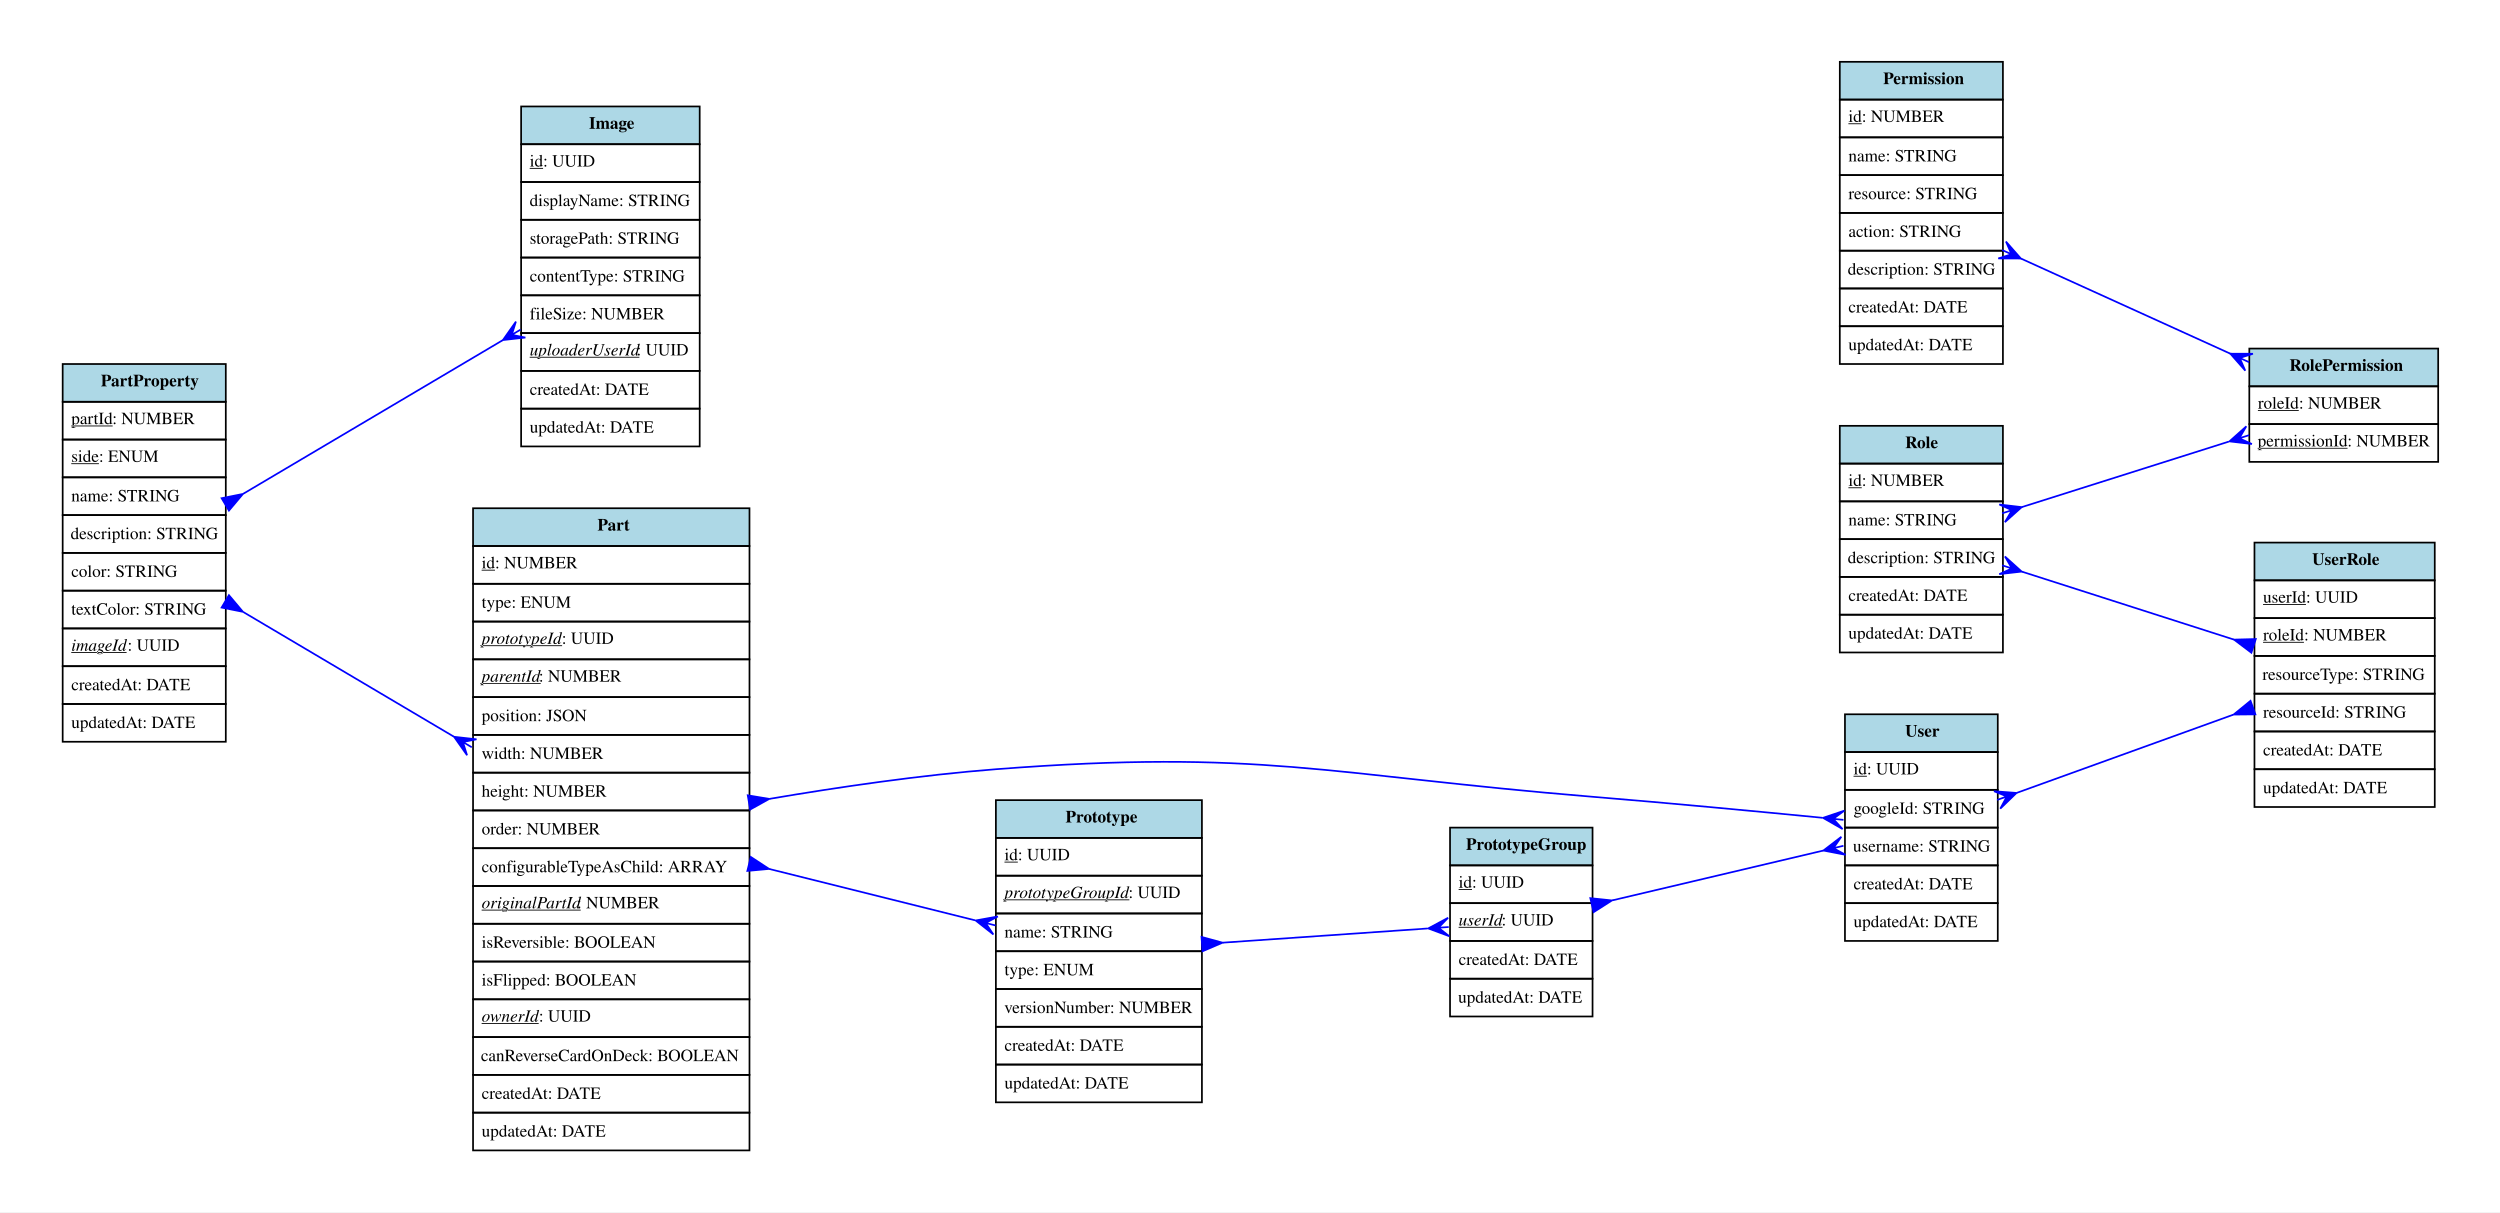
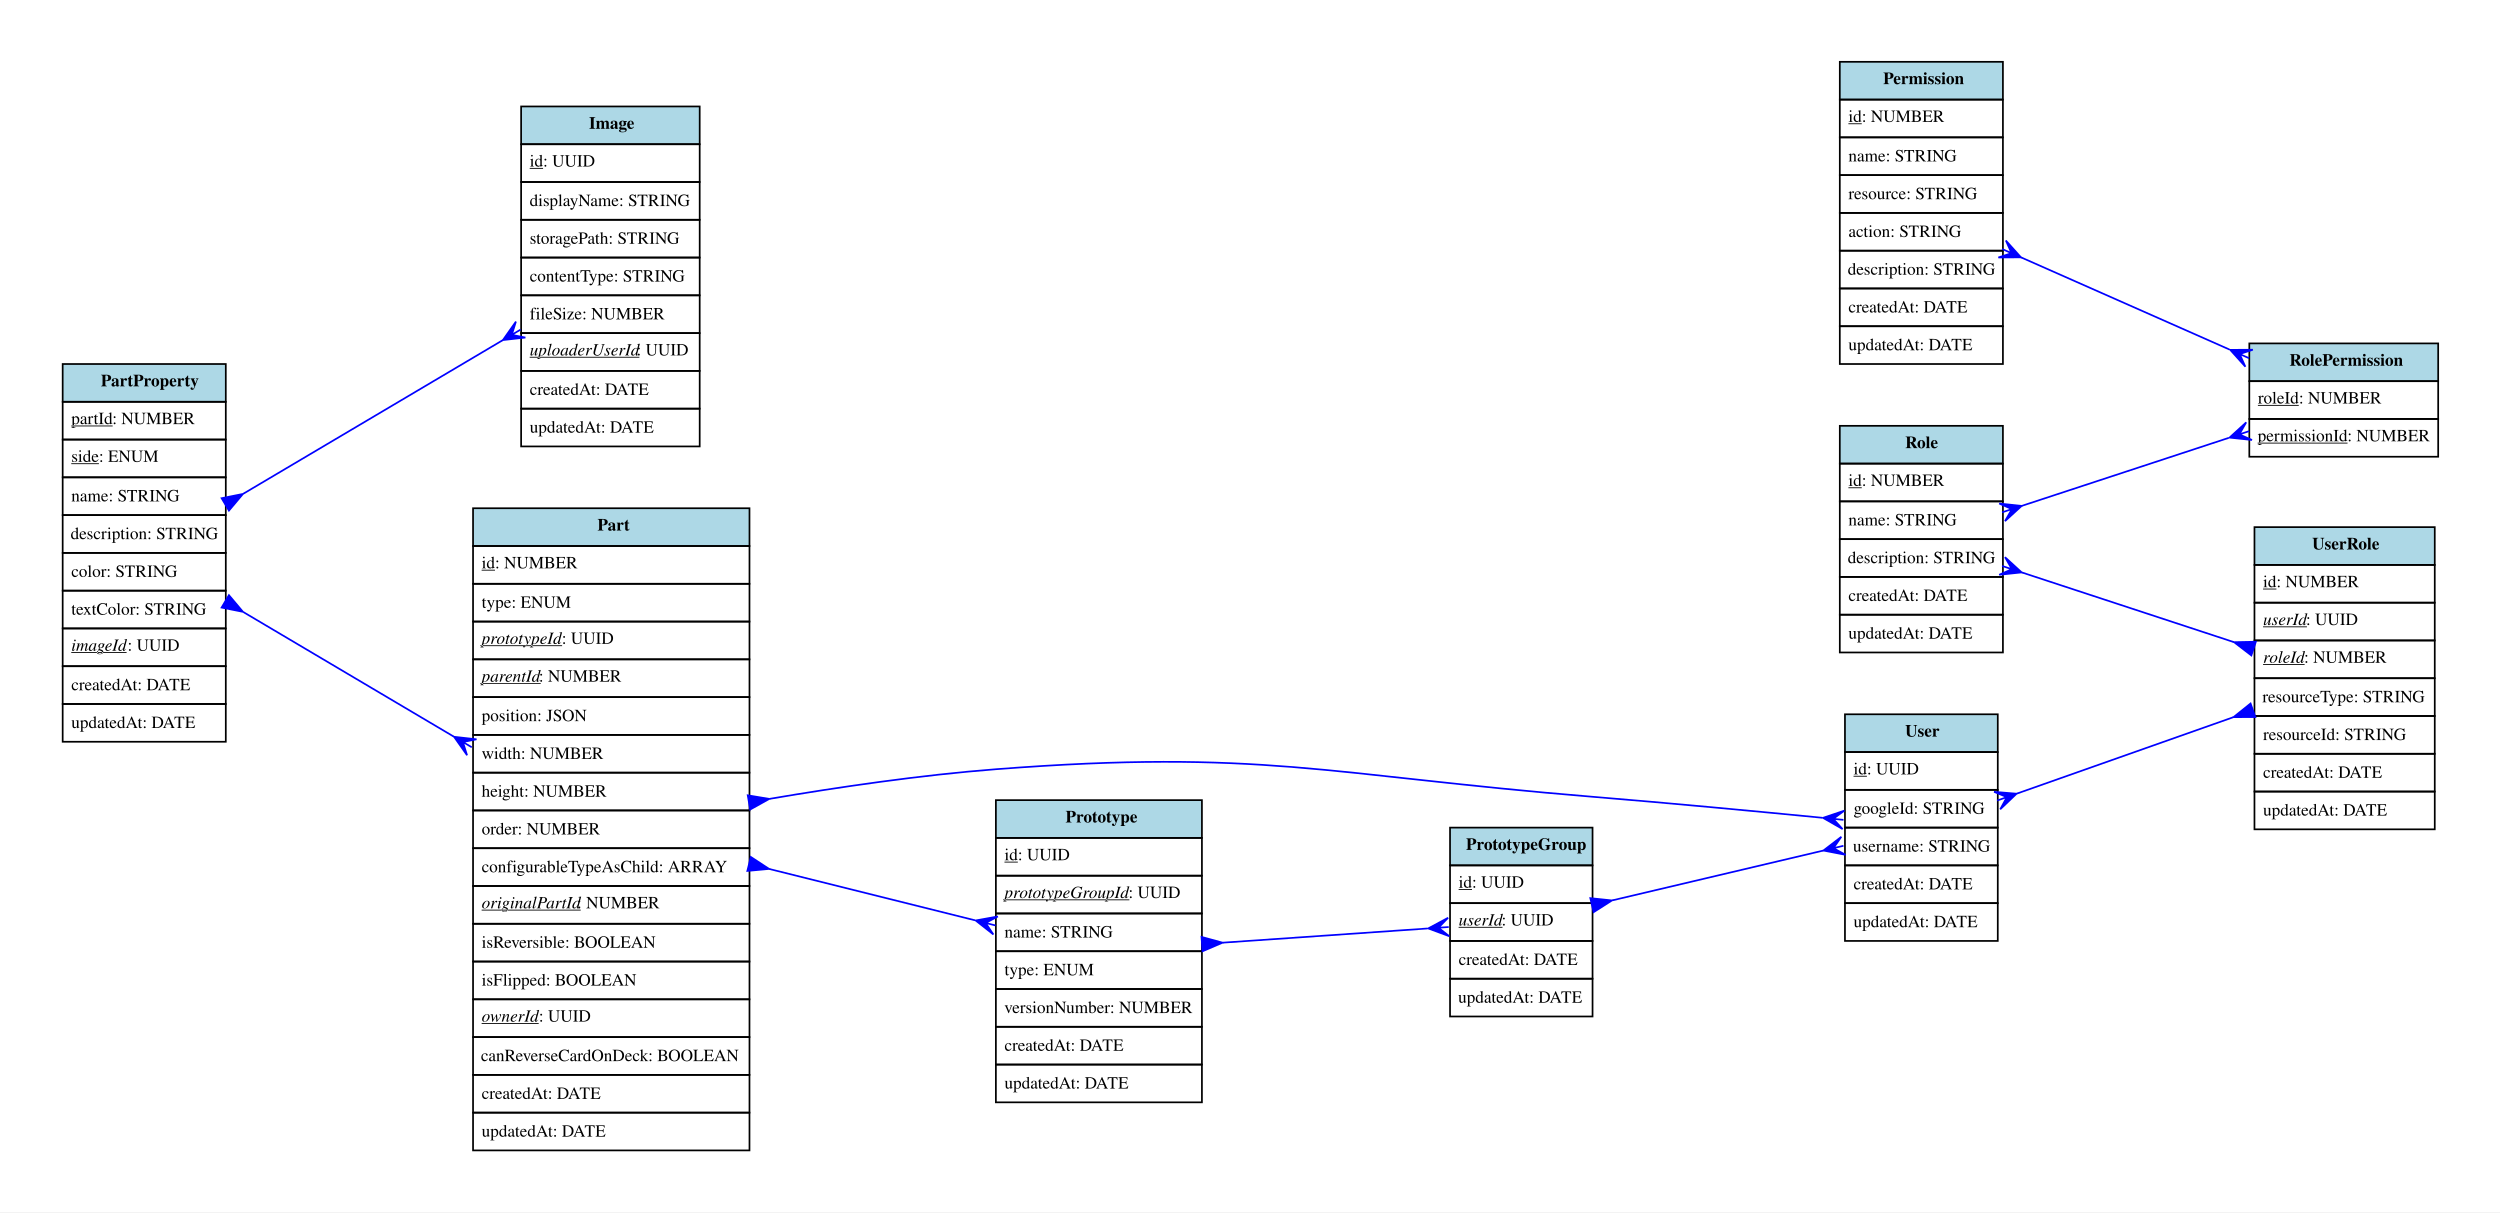
<svg xmlns="http://www.w3.org/2000/svg" width="1456pt" height="706pt" viewBox="0.00 0.00 1456.00 706.00">
  <g id="graph0" class="graph" transform="scale(1 1) rotate(0) translate(36 670)">
    <polygon fill="#ffffff" stroke="transparent" points="-36,36 -36,-670 1420,-670 1420,36 -36,36" />
    <g id="node1" class="node">
      <polygon fill="#add8e6" stroke="transparent" points="1035.5,-400 1035.5,-422 1130.5,-422 1130.5,-400 1035.5,-400" />
      <polygon fill="none" stroke="#000000" points="1035.5,-400 1035.5,-422 1130.5,-422 1130.5,-400 1035.5,-400" />
      <text text-anchor="start" x="1073.556" y="-409" font-family="Times,serif" font-weight="bold" font-size="10.00" fill="#000000">Role</text>
      <polygon fill="none" stroke="#000000" points="1035.5,-378 1035.5,-400 1130.5,-400 1130.5,-378 1035.5,-378" />
      <text text-anchor="start" x="1040.5" y="-387" font-family="Times,serif" text-decoration="underline" font-size="10.00" fill="#000000">id</text>
      <text text-anchor="start" x="1048.279" y="-387" font-family="Times,serif" font-size="10.00" fill="#000000">: NUMBER</text>
      <polygon fill="none" stroke="#000000" points="1035.5,-356 1035.5,-378 1130.5,-378 1130.5,-356 1035.5,-356" />
      <text text-anchor="start" x="1040.5" y="-364" font-family="Times,serif" font-size="10.00" fill="#000000">name: STRING</text>
      <polygon fill="none" stroke="#000000" points="1035.5,-334 1035.5,-356 1130.5,-356 1130.5,-334 1035.5,-334" />
      <text text-anchor="start" x="1040.092" y="-342" font-family="Times,serif" font-size="10.00" fill="#000000">description: STRING</text>
      <polygon fill="none" stroke="#000000" points="1035.5,-312 1035.5,-334 1130.5,-334 1130.5,-312 1035.5,-312" />
      <text text-anchor="start" x="1040.5" y="-320" font-family="Times,serif" font-size="10.00" fill="#000000">createdAt: DATE</text>
      <polygon fill="none" stroke="#000000" points="1035.5,-290 1035.5,-312 1130.5,-312 1130.5,-290 1035.5,-290" />
      <text text-anchor="start" x="1040.5" y="-298" font-family="Times,serif" font-size="10.00" fill="#000000">updatedAt: DATE</text>
    </g>
    <g id="node3" class="node">
-       <polygon fill="#add8e6" stroke="transparent" points="1274,-445 1274,-467 1384,-467 1384,-445 1274,-445" />
-       <polygon fill="none" stroke="#000000" points="1274,-445 1274,-467 1384,-467 1384,-445 1274,-445" />
-       <text text-anchor="start" x="1297.335" y="-454" font-family="Times,serif" font-weight="bold" font-size="10.00" fill="#000000">RolePermission</text>
-       <polygon fill="none" stroke="#000000" points="1274,-423 1274,-445 1384,-445 1384,-423 1274,-423" />
-       <text text-anchor="start" x="1279" y="-432" font-family="Times,serif" text-decoration="underline" font-size="10.00" fill="#000000">roleId</text>
-       <text text-anchor="start" x="1302.876" y="-432" font-family="Times,serif" font-size="10.00" fill="#000000">: NUMBER</text>
-       <polygon fill="none" stroke="#000000" points="1274,-401 1274,-423 1384,-423 1384,-401 1274,-401" />
-       <text text-anchor="start" x="1278.868" y="-410" font-family="Times,serif" text-decoration="underline" font-size="10.00" fill="#000000">permissionId</text>
-       <text text-anchor="start" x="1331.08" y="-410" font-family="Times,serif" font-size="10.00" fill="#000000">: NUMBER</text>
+       <polygon fill="#add8e6" stroke="transparent" points="1274,-448 1274,-470 1384,-470 1384,-448 1274,-448" />
+       <polygon fill="none" stroke="#000000" points="1274,-448 1274,-470 1384,-470 1384,-448 1274,-448" />
+       <text text-anchor="start" x="1297.335" y="-457" font-family="Times,serif" font-weight="bold" font-size="10.00" fill="#000000">RolePermission</text>
+       <polygon fill="none" stroke="#000000" points="1274,-426 1274,-448 1384,-448 1384,-426 1274,-426" />
+       <text text-anchor="start" x="1279" y="-435" font-family="Times,serif" text-decoration="underline" font-size="10.00" fill="#000000">roleId</text>
+       <text text-anchor="start" x="1302.876" y="-435" font-family="Times,serif" font-size="10.00" fill="#000000">: NUMBER</text>
+       <polygon fill="none" stroke="#000000" points="1274,-404 1274,-426 1384,-426 1384,-404 1274,-404" />
+       <text text-anchor="start" x="1278.868" y="-413" font-family="Times,serif" text-decoration="underline" font-size="10.00" fill="#000000">permissionId</text>
+       <text text-anchor="start" x="1331.08" y="-413" font-family="Times,serif" font-size="10.00" fill="#000000">: NUMBER</text>
    </g>
    <g id="edge1" class="edge">
-       <path fill="none" stroke="#0000ff" d="M1141.534,-374.68C1177.795,-386.154 1224.346,-400.884 1261.988,-412.796" />
-       <polygon fill="#0000ff" stroke="#0000ff" points="1141.469,-374.659 1131.657,-365.891 1135.748,-372.849 1130.028,-371.039 1130.028,-371.039 1130.028,-371.039 1135.748,-372.849 1128.399,-376.188 1141.469,-374.659 1141.469,-374.659" />
-       <polygon fill="#0000ff" stroke="#0000ff" points="1262.431,-412.936 1272.243,-421.704 1268.152,-414.746 1273.872,-416.556 1273.872,-416.556 1273.872,-416.556 1268.152,-414.746 1275.502,-411.408 1262.431,-412.936 1262.431,-412.936" />
+       <path fill="none" stroke="#0000ff" d="M1141.534,-375.399C1177.795,-387.314 1224.346,-402.611 1261.988,-414.98" />
+       <polygon fill="#0000ff" stroke="#0000ff" points="1141.428,-375.364 1131.714,-366.488 1135.728,-373.491 1130.028,-371.618 1130.028,-371.618 1130.028,-371.618 1135.728,-373.491 1128.342,-376.748 1141.428,-375.364 1141.428,-375.364" />
+       <polygon fill="#0000ff" stroke="#0000ff" points="1262.472,-415.139 1272.187,-424.015 1268.172,-417.012 1273.872,-418.885 1273.872,-418.885 1273.872,-418.885 1268.172,-417.012 1275.558,-413.755 1262.472,-415.139 1262.472,-415.139" />
    </g>
    <g id="node5" class="node">
-       <polygon fill="#add8e6" stroke="transparent" points="1277,-332 1277,-354 1382,-354 1382,-332 1277,-332" />
-       <polygon fill="none" stroke="#000000" points="1277,-332 1277,-354 1382,-354 1382,-332 1277,-332" />
-       <text text-anchor="start" x="1310.619" y="-341" font-family="Times,serif" font-weight="bold" font-size="10.00" fill="#000000">UserRole</text>
-       <polygon fill="none" stroke="#000000" points="1277,-310 1277,-332 1382,-332 1382,-310 1277,-310" />
-       <text text-anchor="start" x="1282" y="-319" font-family="Times,serif" text-decoration="underline" font-size="10.00" fill="#000000">userId</text>
-       <text text-anchor="start" x="1306.986" y="-319" font-family="Times,serif" font-size="10.00" fill="#000000">: UUID</text>
-       <polygon fill="none" stroke="#000000" points="1277,-288 1277,-310 1382,-310 1382,-288 1277,-288" />
-       <text text-anchor="start" x="1282" y="-297" font-family="Times,serif" text-decoration="underline" font-size="10.00" fill="#000000">roleId</text>
-       <text text-anchor="start" x="1305.876" y="-297" font-family="Times,serif" font-size="10.00" fill="#000000">: NUMBER</text>
-       <polygon fill="none" stroke="#000000" points="1277,-266 1277,-288 1382,-288 1382,-266 1277,-266" />
-       <text text-anchor="start" x="1281.602" y="-274" font-family="Times,serif" font-size="10.00" fill="#000000">resourceType: STRING</text>
-       <polygon fill="none" stroke="#000000" points="1277,-244 1277,-266 1382,-266 1382,-244 1277,-244" />
-       <text text-anchor="start" x="1282" y="-252" font-family="Times,serif" font-size="10.00" fill="#000000">resourceId: STRING</text>
-       <polygon fill="none" stroke="#000000" points="1277,-222 1277,-244 1382,-244 1382,-222 1277,-222" />
-       <text text-anchor="start" x="1282" y="-230" font-family="Times,serif" font-size="10.00" fill="#000000">createdAt: DATE</text>
-       <polygon fill="none" stroke="#000000" points="1277,-200 1277,-222 1382,-222 1382,-200 1277,-200" />
-       <text text-anchor="start" x="1282" y="-208" font-family="Times,serif" font-size="10.00" fill="#000000">updatedAt: DATE</text>
+       <polygon fill="#add8e6" stroke="transparent" points="1277,-341 1277,-363 1382,-363 1382,-341 1277,-341" />
+       <polygon fill="none" stroke="#000000" points="1277,-341 1277,-363 1382,-363 1382,-341 1277,-341" />
+       <text text-anchor="start" x="1310.619" y="-350" font-family="Times,serif" font-weight="bold" font-size="10.00" fill="#000000">UserRole</text>
+       <polygon fill="none" stroke="#000000" points="1277,-319 1277,-341 1382,-341 1382,-319 1277,-319" />
+       <text text-anchor="start" x="1282" y="-328" font-family="Times,serif" text-decoration="underline" font-size="10.00" fill="#000000">id</text>
+       <text text-anchor="start" x="1289.779" y="-328" font-family="Times,serif" font-size="10.00" fill="#000000">: NUMBER</text>
+       <polygon fill="none" stroke="#000000" points="1277,-297 1277,-319 1382,-319 1382,-297 1277,-297" />
+       <text text-anchor="start" x="1282" y="-306" font-family="Times,serif" font-style="italic" text-decoration="underline" font-size="10.00" fill="#000000">userId</text>
+       <text text-anchor="start" x="1306.986" y="-306" font-family="Times,serif" font-size="10.00" fill="#000000">: UUID</text>
+       <polygon fill="none" stroke="#000000" points="1277,-275 1277,-297 1382,-297 1382,-275 1277,-275" />
+       <text text-anchor="start" x="1282" y="-284" font-family="Times,serif" font-style="italic" text-decoration="underline" font-size="10.00" fill="#000000">roleId</text>
+       <text text-anchor="start" x="1305.876" y="-284" font-family="Times,serif" font-size="10.00" fill="#000000">: NUMBER</text>
+       <polygon fill="none" stroke="#000000" points="1277,-253 1277,-275 1382,-275 1382,-253 1277,-253" />
+       <text text-anchor="start" x="1281.602" y="-261" font-family="Times,serif" font-size="10.00" fill="#000000">resourceType: STRING</text>
+       <polygon fill="none" stroke="#000000" points="1277,-231 1277,-253 1382,-253 1382,-231 1277,-231" />
+       <text text-anchor="start" x="1282" y="-239" font-family="Times,serif" font-size="10.00" fill="#000000">resourceId: STRING</text>
+       <polygon fill="none" stroke="#000000" points="1277,-209 1277,-231 1382,-231 1382,-209 1277,-209" />
+       <text text-anchor="start" x="1282" y="-217" font-family="Times,serif" font-size="10.00" fill="#000000">createdAt: DATE</text>
+       <polygon fill="none" stroke="#000000" points="1277,-187 1277,-209 1382,-209 1382,-187 1277,-187" />
+       <text text-anchor="start" x="1282" y="-195" font-family="Times,serif" font-size="10.00" fill="#000000">updatedAt: DATE</text>
    </g>
    <g id="edge2" class="edge">
-       <path fill="none" stroke="#0000ff" d="M1141.512,-337.087C1178.749,-325.153 1226.844,-309.74 1264.998,-297.512" />
-       <polygon fill="#0000ff" stroke="#0000ff" points="1141.455,-337.106 1128.38,-335.626 1135.741,-338.937 1130.028,-340.768 1130.028,-340.768 1130.028,-340.768 1135.741,-338.937 1131.676,-345.91 1141.455,-337.106 1141.455,-337.106" />
-       <polygon fill="#0000ff" stroke="#0000ff" points="1277.779,-297.826 1265.07,-297.489 1275.216,-289.827 1277.779,-297.826" />
+       <path fill="none" stroke="#0000ff" d="M1141.512,-336.608C1178.749,-324.372 1226.844,-308.568 1264.998,-296.031" />
+       <polygon fill="#0000ff" stroke="#0000ff" points="1141.428,-336.636 1128.342,-335.252 1135.728,-338.509 1130.028,-340.382 1130.028,-340.382 1130.028,-340.382 1135.728,-338.509 1131.714,-345.512 1141.428,-336.636 1141.428,-336.636" />
+       <polygon fill="#0000ff" stroke="#0000ff" points="1277.809,-296.243 1265.097,-295.999 1275.186,-288.262 1277.809,-296.243" />
    </g>
    <g id="node2" class="node">
      <polygon fill="#add8e6" stroke="transparent" points="1035.5,-612 1035.5,-634 1130.5,-634 1130.5,-612 1035.5,-612" />
      <polygon fill="none" stroke="#000000" points="1035.5,-612 1035.5,-634 1130.5,-634 1130.5,-612 1035.5,-612" />
      <text text-anchor="start" x="1060.779" y="-621" font-family="Times,serif" font-weight="bold" font-size="10.00" fill="#000000">Permission</text>
      <polygon fill="none" stroke="#000000" points="1035.5,-590 1035.5,-612 1130.5,-612 1130.5,-590 1035.5,-590" />
      <text text-anchor="start" x="1040.5" y="-599" font-family="Times,serif" text-decoration="underline" font-size="10.00" fill="#000000">id</text>
      <text text-anchor="start" x="1048.279" y="-599" font-family="Times,serif" font-size="10.00" fill="#000000">: NUMBER</text>
      <polygon fill="none" stroke="#000000" points="1035.5,-568 1035.5,-590 1130.5,-590 1130.5,-568 1035.5,-568" />
      <text text-anchor="start" x="1040.5" y="-576" font-family="Times,serif" font-size="10.00" fill="#000000">name: STRING</text>
      <polygon fill="none" stroke="#000000" points="1035.5,-546 1035.5,-568 1130.5,-568 1130.5,-546 1035.5,-546" />
      <text text-anchor="start" x="1040.5" y="-554" font-family="Times,serif" font-size="10.00" fill="#000000">resource: STRING</text>
      <polygon fill="none" stroke="#000000" points="1035.5,-524 1035.5,-546 1130.5,-546 1130.5,-524 1035.5,-524" />
      <text text-anchor="start" x="1040.5" y="-532" font-family="Times,serif" font-size="10.00" fill="#000000">action: STRING</text>
      <polygon fill="none" stroke="#000000" points="1035.5,-502 1035.5,-524 1130.5,-524 1130.5,-502 1035.5,-502" />
      <text text-anchor="start" x="1040.092" y="-510" font-family="Times,serif" font-size="10.00" fill="#000000">description: STRING</text>
      <polygon fill="none" stroke="#000000" points="1035.5,-480 1035.5,-502 1130.5,-502 1130.5,-480 1035.5,-480" />
      <text text-anchor="start" x="1040.5" y="-488" font-family="Times,serif" font-size="10.00" fill="#000000">createdAt: DATE</text>
      <polygon fill="none" stroke="#000000" points="1035.5,-458 1035.5,-480 1130.5,-480 1130.5,-458 1035.5,-458" />
      <text text-anchor="start" x="1040.5" y="-466" font-family="Times,serif" font-size="10.00" fill="#000000">updatedAt: DATE</text>
    </g>
    <g id="edge3" class="edge">
-       <path fill="none" stroke="#0000ff" d="M1141.017,-519.412C1177.649,-502.768 1224.935,-481.283 1262.916,-464.026" />
-       <polygon fill="#0000ff" stroke="#0000ff" points="1140.953,-519.441 1127.794,-519.489 1135.49,-521.923 1130.028,-524.405 1130.028,-524.405 1130.028,-524.405 1135.49,-521.923 1132.262,-529.322 1140.953,-519.441 1140.953,-519.441" />
-       <polygon fill="#0000ff" stroke="#0000ff" points="1262.947,-464.012 1276.106,-463.964 1268.41,-461.53 1273.872,-459.048 1273.872,-459.048 1273.872,-459.048 1268.41,-461.53 1271.639,-454.132 1262.947,-464.012 1262.947,-464.012" />
+       <path fill="none" stroke="#0000ff" d="M1141.017,-520.124C1177.492,-503.995 1224.529,-483.196 1262.426,-466.438" />
+       <polygon fill="#0000ff" stroke="#0000ff" points="1141.003,-520.131 1127.844,-520.045 1135.515,-522.557 1130.028,-524.984 1130.028,-524.984 1130.028,-524.984 1135.515,-522.557 1132.212,-529.922 1141.003,-520.131 1141.003,-520.131" />
+       <polygon fill="#0000ff" stroke="#0000ff" points="1262.898,-466.23 1276.056,-466.316 1268.385,-463.803 1273.872,-461.377 1273.872,-461.377 1273.872,-461.377 1268.385,-463.803 1271.688,-456.438 1262.898,-466.23 1262.898,-466.23" />
    </g>
    <g id="node4" class="node">
      <polygon fill="#add8e6" stroke="transparent" points="1038.5,-232 1038.5,-254 1127.5,-254 1127.5,-232 1038.5,-232" />
      <polygon fill="none" stroke="#000000" points="1038.5,-232 1038.5,-254 1127.5,-254 1127.5,-232 1038.5,-232" />
      <text text-anchor="start" x="1073.562" y="-241" font-family="Times,serif" font-weight="bold" font-size="10.00" fill="#000000">User</text>
      <polygon fill="none" stroke="#000000" points="1038.5,-210 1038.5,-232 1127.5,-232 1127.5,-210 1038.5,-210" />
      <text text-anchor="start" x="1043.5" y="-219" font-family="Times,serif" text-decoration="underline" font-size="10.00" fill="#000000">id</text>
      <text text-anchor="start" x="1051.279" y="-219" font-family="Times,serif" font-size="10.00" fill="#000000">: UUID</text>
      <polygon fill="none" stroke="#000000" points="1038.5,-188 1038.5,-210 1127.5,-210 1127.5,-188 1038.5,-188" />
      <text text-anchor="start" x="1043.5" y="-196" font-family="Times,serif" font-size="10.00" fill="#000000">googleId: STRING</text>
      <polygon fill="none" stroke="#000000" points="1038.5,-166 1038.5,-188 1127.5,-188 1127.5,-166 1038.5,-166" />
      <text text-anchor="start" x="1043.151" y="-174" font-family="Times,serif" font-size="10.00" fill="#000000">username: STRING</text>
      <polygon fill="none" stroke="#000000" points="1038.5,-144 1038.5,-166 1127.5,-166 1127.5,-144 1038.5,-144" />
      <text text-anchor="start" x="1043.5" y="-152" font-family="Times,serif" font-size="10.00" fill="#000000">createdAt: DATE</text>
      <polygon fill="none" stroke="#000000" points="1038.5,-122 1038.5,-144 1127.5,-144 1127.5,-122 1038.5,-122" />
      <text text-anchor="start" x="1043.5" y="-130" font-family="Times,serif" font-size="10.00" fill="#000000">updatedAt: DATE</text>
    </g>
    <g id="edge4" class="edge">
-       <path fill="none" stroke="#0000ff" d="M1138.642,-208.27C1176.13,-221.805 1225.533,-239.643 1264.615,-253.754" />
-       <polygon fill="#0000ff" stroke="#0000ff" points="1138.426,-208.192 1128.973,-199.038 1132.783,-206.155 1127.139,-204.117 1127.139,-204.117 1127.139,-204.117 1132.783,-206.155 1125.305,-209.196 1138.426,-208.192 1138.426,-208.192" />
-       <polygon fill="#0000ff" stroke="#0000ff" points="1274.7,-261.86 1264.84,-253.835 1277.553,-253.959 1274.7,-261.86" />
+       <path fill="none" stroke="#0000ff" d="M1138.642,-207.815C1176.13,-221.046 1225.533,-238.482 1264.615,-252.276" />
+       <polygon fill="#0000ff" stroke="#0000ff" points="1138.455,-207.749 1128.937,-198.663 1132.797,-205.752 1127.139,-203.755 1127.139,-203.755 1127.139,-203.755 1132.797,-205.752 1125.342,-208.847 1138.455,-207.749 1138.455,-207.749" />
+       <polygon fill="#0000ff" stroke="#0000ff" points="1274.729,-260.299 1264.811,-252.345 1277.524,-252.378 1274.729,-260.299" />
    </g>
    <g id="node6" class="node">
      <polygon fill="#add8e6" stroke="transparent" points="267.5,-586 267.5,-608 371.5,-608 371.5,-586 267.5,-586" />
      <polygon fill="none" stroke="#000000" points="267.5,-586 267.5,-608 371.5,-608 371.5,-586 267.5,-586" />
      <text text-anchor="start" x="307.007" y="-595" font-family="Times,serif" font-weight="bold" font-size="10.00" fill="#000000">Image</text>
      <polygon fill="none" stroke="#000000" points="267.5,-564 267.5,-586 371.5,-586 371.5,-564 267.5,-564" />
      <text text-anchor="start" x="272.5" y="-573" font-family="Times,serif" text-decoration="underline" font-size="10.00" fill="#000000">id</text>
      <text text-anchor="start" x="280.279" y="-573" font-family="Times,serif" font-size="10.00" fill="#000000">: UUID</text>
      <polygon fill="none" stroke="#000000" points="267.5,-542 267.5,-564 371.5,-564 371.5,-542 267.5,-542" />
      <text text-anchor="start" x="272.428" y="-550" font-family="Times,serif" font-size="10.00" fill="#000000">displayName: STRING</text>
      <polygon fill="none" stroke="#000000" points="267.5,-520 267.5,-542 371.5,-542 371.5,-520 267.5,-520" />
      <text text-anchor="start" x="272.5" y="-528" font-family="Times,serif" font-size="10.00" fill="#000000">storagePath: STRING</text>
      <polygon fill="none" stroke="#000000" points="267.5,-498 267.5,-520 371.5,-520 371.5,-498 267.5,-498" />
      <text text-anchor="start" x="272.5" y="-506" font-family="Times,serif" font-size="10.00" fill="#000000">contentType: STRING</text>
      <polygon fill="none" stroke="#000000" points="267.5,-476 267.5,-498 371.5,-498 371.5,-476 267.5,-476" />
      <text text-anchor="start" x="272.5" y="-484" font-family="Times,serif" font-size="10.00" fill="#000000">fileSize: NUMBER</text>
      <polygon fill="none" stroke="#000000" points="267.5,-454 267.5,-476 371.5,-476 371.5,-454 267.5,-454" />
      <text text-anchor="start" x="272.5" y="-463" font-family="Times,serif" font-style="italic" text-decoration="underline" font-size="10.00" fill="#000000">uploaderUserId</text>
      <text text-anchor="start" x="334.691" y="-463" font-family="Times,serif" font-size="10.00" fill="#000000">: UUID</text>
      <polygon fill="none" stroke="#000000" points="267.5,-432 267.5,-454 371.5,-454 371.5,-432 267.5,-432" />
      <text text-anchor="start" x="272.5" y="-440" font-family="Times,serif" font-size="10.00" fill="#000000">createdAt: DATE</text>
      <polygon fill="none" stroke="#000000" points="267.5,-410 267.5,-432 371.5,-432 371.5,-410 267.5,-410" />
      <text text-anchor="start" x="272.5" y="-418" font-family="Times,serif" font-size="10.00" fill="#000000">updatedAt: DATE</text>
    </g>
    <g id="node7" class="node">
      <polygon fill="#add8e6" stroke="transparent" points="808.5,-166 808.5,-188 891.5,-188 891.5,-166 808.5,-166" />
      <polygon fill="none" stroke="#000000" points="808.5,-166 808.5,-188 891.5,-188 891.5,-166 808.5,-166" />
      <text text-anchor="start" x="817.784" y="-175" font-family="Times,serif" font-weight="bold" font-size="10.00" fill="#000000">PrototypeGroup</text>
      <polygon fill="none" stroke="#000000" points="808.5,-144 808.5,-166 891.5,-166 891.5,-144 808.5,-144" />
      <text text-anchor="start" x="813.5" y="-153" font-family="Times,serif" text-decoration="underline" font-size="10.00" fill="#000000">id</text>
      <text text-anchor="start" x="821.279" y="-153" font-family="Times,serif" font-size="10.00" fill="#000000">: UUID</text>
      <polygon fill="none" stroke="#000000" points="808.5,-122 808.5,-144 891.5,-144 891.5,-122 808.5,-122" />
      <text text-anchor="start" x="813.5" y="-131" font-family="Times,serif" font-style="italic" text-decoration="underline" font-size="10.00" fill="#000000">userId</text>
      <text text-anchor="start" x="838.486" y="-131" font-family="Times,serif" font-size="10.00" fill="#000000">: UUID</text>
      <polygon fill="none" stroke="#000000" points="808.5,-100 808.5,-122 891.5,-122 891.5,-100 808.5,-100" />
      <text text-anchor="start" x="813.5" y="-108" font-family="Times,serif" font-size="10.00" fill="#000000">createdAt: DATE</text>
      <polygon fill="none" stroke="#000000" points="808.5,-78 808.5,-100 891.5,-100 891.5,-78 808.5,-78" />
      <text text-anchor="start" x="813.205" y="-86" font-family="Times,serif" font-size="10.00" fill="#000000">updatedAt: DATE</text>
    </g>
    <g id="edge5" class="edge">
      <path fill="none" stroke="#0000ff" d="M903.026,-145.635C939.788,-154.313 988.51,-165.814 1025.913,-174.643" />
      <polygon fill="#0000ff" stroke="#0000ff" points="892.121,-138.745 902.835,-145.59 890.191,-146.921 892.121,-138.745" />
      <polygon fill="#0000ff" stroke="#0000ff" points="1025.95,-174.651 1036.389,-182.664 1031.79,-176.03 1037.629,-177.408 1037.629,-177.408 1037.629,-177.408 1031.79,-176.03 1038.87,-172.153 1025.95,-174.651 1025.95,-174.651" />
    </g>
    <g id="node8" class="node">
      <polygon fill="#add8e6" stroke="transparent" points="544,-182 544,-204 664,-204 664,-182 544,-182" />
      <polygon fill="none" stroke="#000000" points="544,-182 544,-204 664,-204 664,-182 544,-182" />
      <text text-anchor="start" x="584.558" y="-191" font-family="Times,serif" font-weight="bold" font-size="10.00" fill="#000000">Prototype</text>
      <polygon fill="none" stroke="#000000" points="544,-160 544,-182 664,-182 664,-160 544,-160" />
      <text text-anchor="start" x="549" y="-169" font-family="Times,serif" text-decoration="underline" font-size="10.00" fill="#000000">id</text>
      <text text-anchor="start" x="556.779" y="-169" font-family="Times,serif" font-size="10.00" fill="#000000">: UUID</text>
      <polygon fill="none" stroke="#000000" points="544,-138 544,-160 664,-160 664,-138 544,-138" />
      <text text-anchor="start" x="549" y="-147" font-family="Times,serif" font-style="italic" text-decoration="underline" font-size="10.00" fill="#000000">prototypeGroupId</text>
      <text text-anchor="start" x="621.203" y="-147" font-family="Times,serif" font-size="10.00" fill="#000000">: UUID</text>
      <polygon fill="none" stroke="#000000" points="544,-116 544,-138 664,-138 664,-116 544,-116" />
      <text text-anchor="start" x="549" y="-124" font-family="Times,serif" font-size="10.00" fill="#000000">name: STRING</text>
      <polygon fill="none" stroke="#000000" points="544,-94 544,-116 664,-116 664,-94 544,-94" />
      <text text-anchor="start" x="549" y="-102" font-family="Times,serif" font-size="10.00" fill="#000000">type: ENUM</text>
      <polygon fill="none" stroke="#000000" points="544,-72 544,-94 664,-94 664,-72 544,-72" />
      <text text-anchor="start" x="548.872" y="-80" font-family="Times,serif" font-size="10.00" fill="#000000">versionNumber: NUMBER</text>
      <polygon fill="none" stroke="#000000" points="544,-50 544,-72 664,-72 664,-50 544,-50" />
      <text text-anchor="start" x="549" y="-58" font-family="Times,serif" font-size="10.00" fill="#000000">createdAt: DATE</text>
      <polygon fill="none" stroke="#000000" points="544,-28 544,-50 664,-50 664,-28 544,-28" />
      <text text-anchor="start" x="549" y="-36" font-family="Times,serif" font-size="10.00" fill="#000000">updatedAt: DATE</text>
    </g>
    <g id="edge6" class="edge">
      <path fill="none" stroke="#0000ff" d="M676.134,-120.995C714.275,-123.636 760.319,-126.825 795.368,-129.251" />
      <polygon fill="#0000ff" stroke="#0000ff" points="664.346,-115.969 676.027,-120.988 663.766,-124.349 664.346,-115.969" />
      <polygon fill="#0000ff" stroke="#0000ff" points="795.777,-129.28 807.375,-135.496 801.762,-129.694 807.748,-130.109 807.748,-130.109 807.748,-130.109 801.762,-129.694 808.121,-124.722 795.777,-129.28 795.777,-129.28" />
    </g>
    <g id="node9" class="node">
      <polygon fill="#add8e6" stroke="transparent" points="239.5,-352 239.5,-374 400.5,-374 400.5,-352 239.5,-352" />
      <polygon fill="none" stroke="#000000" points="239.5,-352 239.5,-374 400.5,-374 400.5,-352 239.5,-352" />
      <text text-anchor="start" x="311.947" y="-361" font-family="Times,serif" font-weight="bold" font-size="10.00" fill="#000000">Part</text>
      <polygon fill="none" stroke="#000000" points="239.5,-330 239.5,-352 400.5,-352 400.5,-330 239.5,-330" />
      <text text-anchor="start" x="244.5" y="-339" font-family="Times,serif" text-decoration="underline" font-size="10.00" fill="#000000">id</text>
      <text text-anchor="start" x="252.279" y="-339" font-family="Times,serif" font-size="10.00" fill="#000000">: NUMBER</text>
      <polygon fill="none" stroke="#000000" points="239.5,-308 239.5,-330 400.5,-330 400.5,-308 239.5,-308" />
      <text text-anchor="start" x="244.5" y="-316" font-family="Times,serif" font-size="10.00" fill="#000000">type: ENUM</text>
      <polygon fill="none" stroke="#000000" points="239.5,-286 239.5,-308 400.5,-308 400.5,-286 239.5,-286" />
      <text text-anchor="start" x="244.5" y="-295" font-family="Times,serif" font-style="italic" text-decoration="underline" font-size="10.00" fill="#000000">prototypeId</text>
      <text text-anchor="start" x="291.155" y="-295" font-family="Times,serif" font-size="10.00" fill="#000000">: UUID</text>
      <polygon fill="none" stroke="#000000" points="239.5,-264 239.5,-286 400.5,-286 400.5,-264 239.5,-264" />
      <text text-anchor="start" x="244.5" y="-273" font-family="Times,serif" font-style="italic" text-decoration="underline" font-size="10.00" fill="#000000">parentId</text>
      <text text-anchor="start" x="277.815" y="-273" font-family="Times,serif" font-size="10.00" fill="#000000">: NUMBER</text>
      <polygon fill="none" stroke="#000000" points="239.5,-242 239.5,-264 400.5,-264 400.5,-242 239.5,-242" />
      <text text-anchor="start" x="244.5" y="-250" font-family="Times,serif" font-size="10.00" fill="#000000">position: JSON</text>
      <polygon fill="none" stroke="#000000" points="239.5,-220 239.5,-242 400.5,-242 400.5,-220 239.5,-220" />
      <text text-anchor="start" x="244.5" y="-228" font-family="Times,serif" font-size="10.00" fill="#000000">width: NUMBER</text>
      <polygon fill="none" stroke="#000000" points="239.5,-198 239.5,-220 400.5,-220 400.5,-198 239.5,-198" />
      <text text-anchor="start" x="244.5" y="-206" font-family="Times,serif" font-size="10.00" fill="#000000">height: NUMBER</text>
      <polygon fill="none" stroke="#000000" points="239.5,-176 239.5,-198 400.5,-198 400.5,-176 239.5,-176" />
      <text text-anchor="start" x="244.5" y="-184" font-family="Times,serif" font-size="10.00" fill="#000000">order: NUMBER</text>
      <polygon fill="none" stroke="#000000" points="239.5,-154 239.5,-176 400.5,-176 400.5,-154 239.5,-154" />
      <text text-anchor="start" x="244.5" y="-162" font-family="Times,serif" font-size="10.00" fill="#000000">configurableTypeAsChild: ARRAY</text>
      <polygon fill="none" stroke="#000000" points="239.5,-132 239.5,-154 400.5,-154 400.5,-132 239.5,-132" />
      <text text-anchor="start" x="244.5" y="-141" font-family="Times,serif" font-style="italic" text-decoration="underline" font-size="10.00" fill="#000000">originalPartId</text>
      <text text-anchor="start" x="300.04" y="-141" font-family="Times,serif" font-size="10.00" fill="#000000">: NUMBER</text>
      <polygon fill="none" stroke="#000000" points="239.5,-110 239.5,-132 400.5,-132 400.5,-110 239.5,-110" />
      <text text-anchor="start" x="244.5" y="-118" font-family="Times,serif" font-size="10.00" fill="#000000">isReversible: BOOLEAN</text>
      <polygon fill="none" stroke="#000000" points="239.5,-88 239.5,-110 400.5,-110 400.5,-88 239.5,-88" />
      <text text-anchor="start" x="244.5" y="-96" font-family="Times,serif" font-size="10.00" fill="#000000">isFlipped: BOOLEAN</text>
      <polygon fill="none" stroke="#000000" points="239.5,-66 239.5,-88 400.5,-88 400.5,-66 239.5,-66" />
      <text text-anchor="start" x="244.5" y="-75" font-family="Times,serif" font-style="italic" text-decoration="underline" font-size="10.00" fill="#000000">ownerId</text>
      <text text-anchor="start" x="277.816" y="-75" font-family="Times,serif" font-size="10.00" fill="#000000">: UUID</text>
      <polygon fill="none" stroke="#000000" points="239.5,-44 239.5,-66 400.5,-66 400.5,-44 239.5,-44" />
      <text text-anchor="start" x="244.061" y="-52" font-family="Times,serif" font-size="10.00" fill="#000000">canReverseCardOnDeck: BOOLEAN</text>
      <polygon fill="none" stroke="#000000" points="239.5,-22 239.5,-44 400.5,-44 400.5,-22 239.5,-22" />
      <text text-anchor="start" x="244.5" y="-30" font-family="Times,serif" font-size="10.00" fill="#000000">createdAt: DATE</text>
      <polygon fill="none" stroke="#000000" points="239.5,0 239.5,-22 400.5,-22 400.5,0 239.5,0" />
      <text text-anchor="start" x="244.5" y="-8" font-family="Times,serif" font-size="10.00" fill="#000000">updatedAt: DATE</text>
    </g>
    <g id="edge8" class="edge">
      <path fill="none" stroke="#0000ff" d="M412.183,-204.747C452.513,-211.613 500.424,-218.624 544,-222 697.925,-233.927 737.133,-218.652 891,-206 936.15,-202.287 987.226,-197.455 1025.268,-193.732" />
      <polygon fill="#0000ff" stroke="#0000ff" points="400.914,-198.535 412.023,-204.72 399.482,-206.812 400.914,-198.535" />
      <polygon fill="#0000ff" stroke="#0000ff" points="1025.7,-193.689 1038.171,-197.889 1031.671,-193.102 1037.642,-192.515 1037.642,-192.515 1037.642,-192.515 1031.671,-193.102 1037.114,-187.141 1025.7,-193.689 1025.7,-193.689" />
    </g>
    <g id="edge7" class="edge">
      <path fill="none" stroke="#0000ff" d="M411.979,-163.921C450.867,-154.216 495.434,-143.094 531.837,-134.009" />
      <polygon fill="#0000ff" stroke="#0000ff" points="399.248,-162.769 411.908,-163.939 401.282,-170.919 399.248,-162.769" />
      <polygon fill="#0000ff" stroke="#0000ff" points="532.207,-133.917 545.157,-136.25 538.028,-132.464 543.85,-131.011 543.85,-131.011 543.85,-131.011 538.028,-132.464 542.542,-125.772 532.207,-133.917 532.207,-133.917" />
    </g>
    <g id="node10" class="node">
      <polygon fill="#add8e6" stroke="transparent" points=".5,-436 .5,-458 95.5,-458 95.5,-436 .5,-436" />
      <polygon fill="none" stroke="#000000" points=".5,-436 .5,-458 95.5,-458 95.5,-436 .5,-436" />
      <text text-anchor="start" x="22.73" y="-445" font-family="Times,serif" font-weight="bold" font-size="10.00" fill="#000000">PartProperty</text>
      <polygon fill="none" stroke="#000000" points=".5,-414 .5,-436 95.5,-436 95.5,-414 .5,-414" />
      <text text-anchor="start" x="5.5" y="-423" font-family="Times,serif" text-decoration="underline" font-size="10.00" fill="#000000">partId</text>
      <text text-anchor="start" x="29.376" y="-423" font-family="Times,serif" font-size="10.00" fill="#000000">: NUMBER</text>
      <polygon fill="none" stroke="#000000" points=".5,-392 .5,-414 95.5,-414 95.5,-392 .5,-392" />
      <text text-anchor="start" x="5.5" y="-401" font-family="Times,serif" text-decoration="underline" font-size="10.00" fill="#000000">side</text>
      <text text-anchor="start" x="21.607" y="-401" font-family="Times,serif" font-size="10.00" fill="#000000">: ENUM</text>
      <polygon fill="none" stroke="#000000" points=".5,-370 .5,-392 95.5,-392 95.5,-370 .5,-370" />
      <text text-anchor="start" x="5.5" y="-378" font-family="Times,serif" font-size="10.00" fill="#000000">name: STRING</text>
      <polygon fill="none" stroke="#000000" points=".5,-348 .5,-370 95.5,-370 95.5,-348 .5,-348" />
      <text text-anchor="start" x="5.092" y="-356" font-family="Times,serif" font-size="10.00" fill="#000000">description: STRING</text>
      <polygon fill="none" stroke="#000000" points=".5,-326 .5,-348 95.5,-348 95.5,-326 .5,-326" />
      <text text-anchor="start" x="5.5" y="-334" font-family="Times,serif" font-size="10.00" fill="#000000">color: STRING</text>
      <polygon fill="none" stroke="#000000" points=".5,-304 .5,-326 95.5,-326 95.5,-304 .5,-304" />
      <text text-anchor="start" x="5.5" y="-312" font-family="Times,serif" font-size="10.00" fill="#000000">textColor: STRING</text>
      <polygon fill="none" stroke="#000000" points=".5,-282 .5,-304 95.5,-304 95.5,-282 .5,-282" />
      <text text-anchor="start" x="5.5" y="-291" font-family="Times,serif" font-style="italic" text-decoration="underline" font-size="10.00" fill="#000000">imageId</text>
      <text text-anchor="start" x="38.265" y="-291" font-family="Times,serif" font-size="10.00" fill="#000000">: UUID</text>
      <polygon fill="none" stroke="#000000" points=".5,-260 .5,-282 95.5,-282 95.5,-260 .5,-260" />
      <text text-anchor="start" x="5.5" y="-268" font-family="Times,serif" font-size="10.00" fill="#000000">createdAt: DATE</text>
      <polygon fill="none" stroke="#000000" points=".5,-238 .5,-260 95.5,-260 95.5,-238 .5,-238" />
      <text text-anchor="start" x="5.5" y="-246" font-family="Times,serif" font-size="10.00" fill="#000000">updatedAt: DATE</text>
    </g>
    <g id="edge10" class="edge">
      <path fill="none" stroke="#0000ff" d="M105.714,-382.458C150.18,-408.778 211.36,-444.99 256.882,-471.935" />
      <polygon fill="#0000ff" stroke="#0000ff" points="97.329,-372.614 105.517,-382.341 93.051,-379.843 97.329,-372.614" />
      <polygon fill="#0000ff" stroke="#0000ff" points="256.893,-471.942 264.469,-482.701 262.056,-474.998 267.219,-478.054 267.219,-478.054 267.219,-478.054 262.056,-474.998 269.97,-473.407 256.893,-471.942 256.893,-471.942" />
    </g>
    <g id="edge9" class="edge">
      <path fill="none" stroke="#0000ff" d="M105.775,-313.506C141.456,-292.387 187.881,-264.907 228.343,-240.957" />
      <polygon fill="#0000ff" stroke="#0000ff" points="93.051,-316.157 105.517,-313.659 97.329,-323.386 93.051,-316.157" />
      <polygon fill="#0000ff" stroke="#0000ff" points="228.436,-240.902 241.513,-239.436 233.599,-237.846 238.762,-234.79 238.762,-234.79 238.762,-234.79 233.599,-237.846 236.012,-230.143 228.436,-240.902 228.436,-240.902" />
    </g>
  </g>
</svg>
